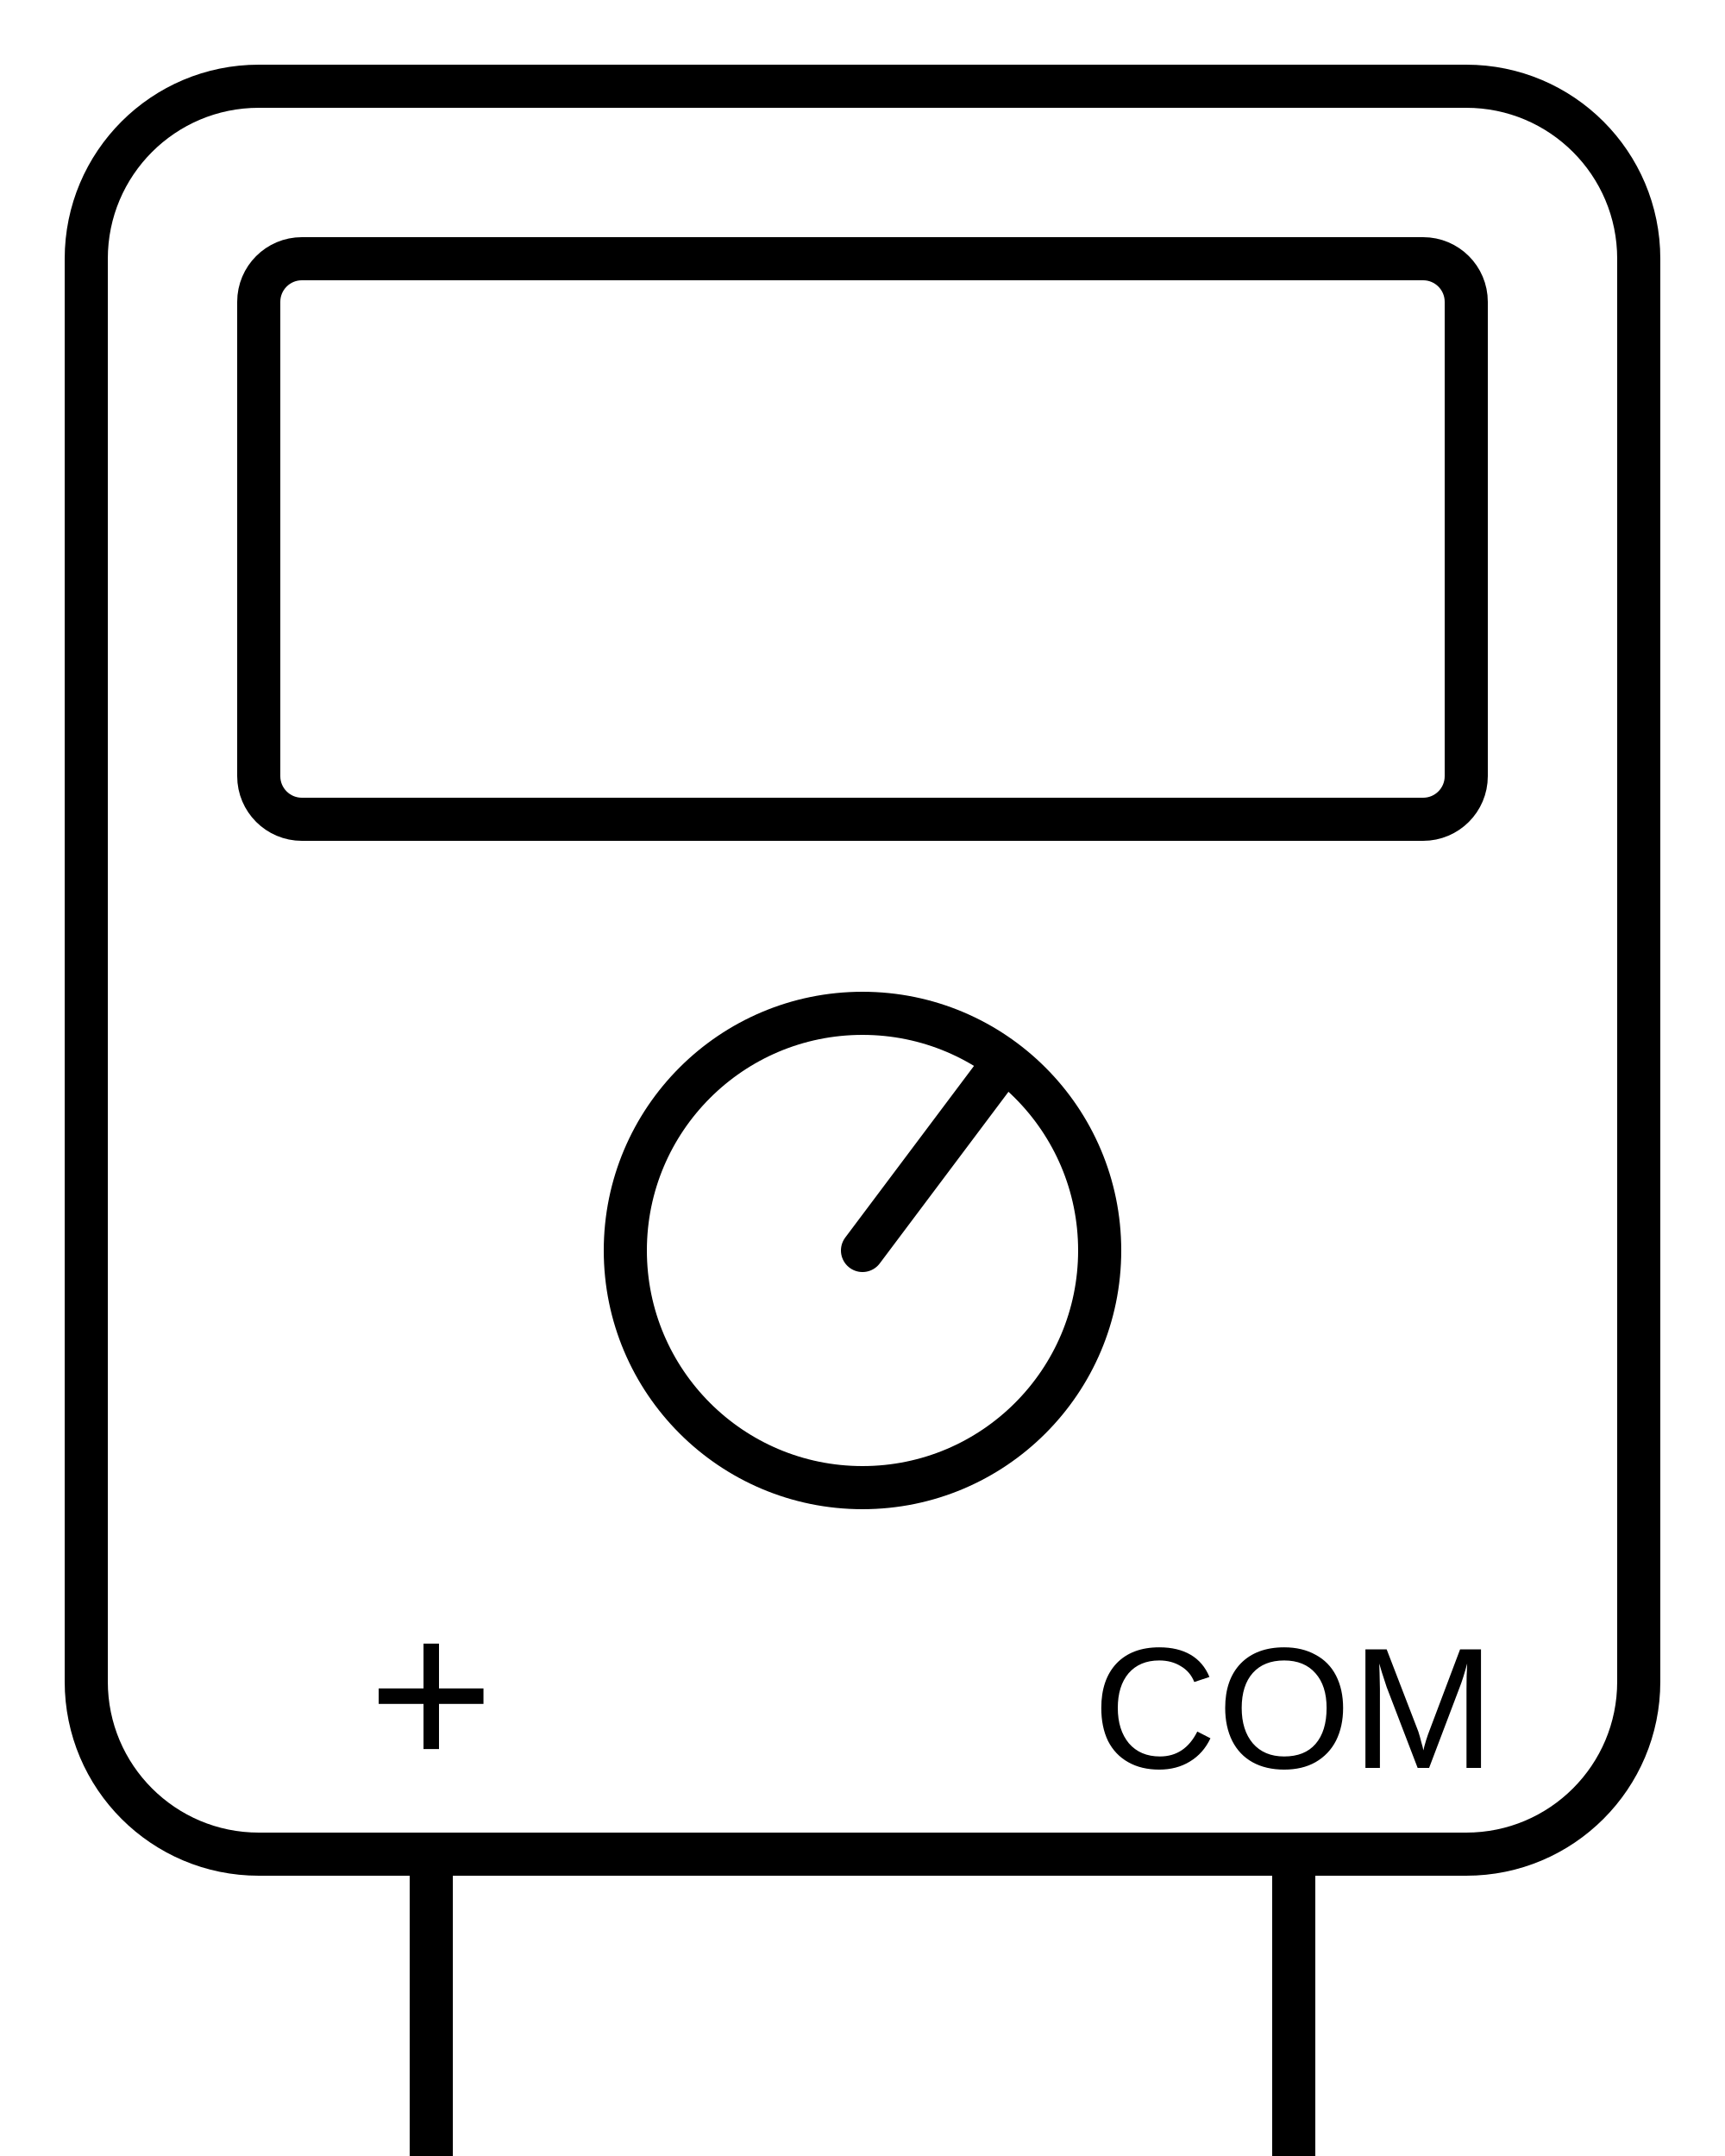
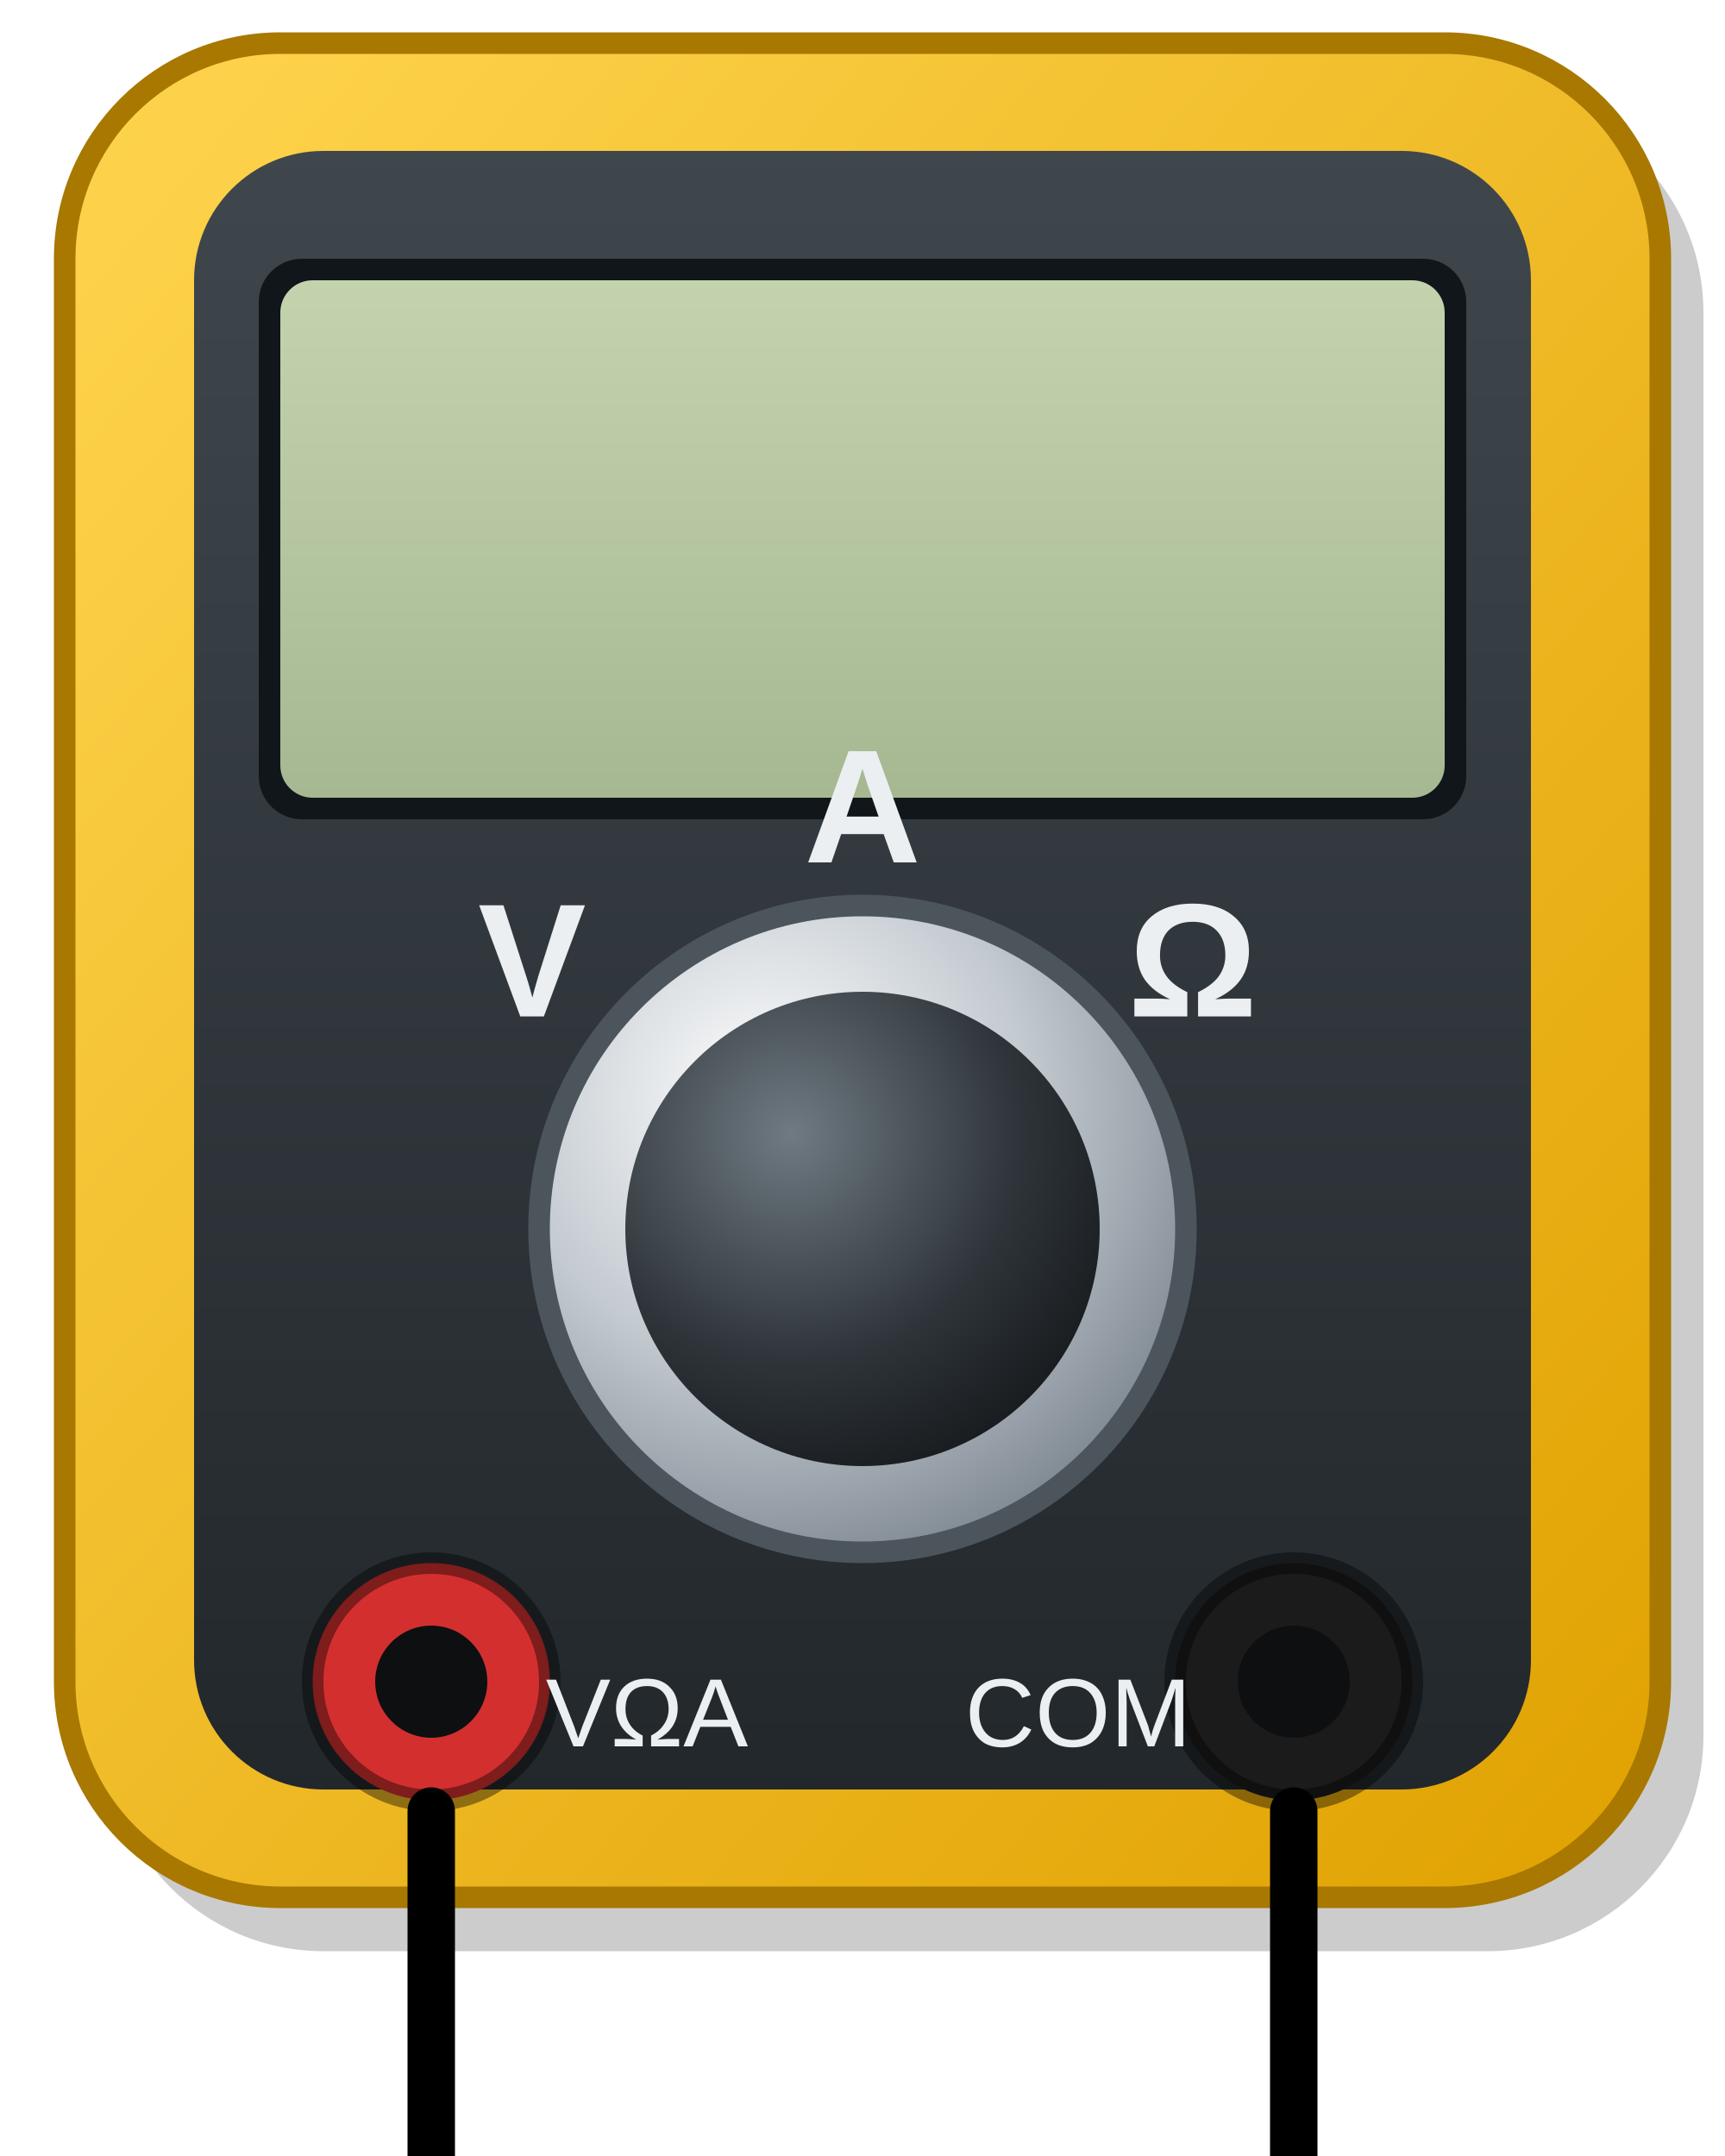
- <svg xmlns="http://www.w3.org/2000/svg" width="80" height="100" viewBox="0 0 80 100" fill="none" stroke="currentColor" stroke-width="2" stroke-linecap="round" stroke-linejoin="round">
-   <rect x="4" y="4" width="72" height="82" rx="8" />
-   <rect x="12" y="12" width="56" height="26" rx="2" />
-   <circle cx="40" cy="58" r="11" />
-   <path d="M40 58L46 50" />
-   <path d="M20 86V100M60 86V100" />
-   <text x="20" y="82" font-size="10" text-anchor="middle" fill="currentColor" stroke="none" font-family="Segoe UI, Arial, sans-serif">+</text>
-   <text x="60" y="82" font-size="8" text-anchor="middle" fill="currentColor" stroke="none" font-family="Segoe UI, Arial, sans-serif">COM</text>
+ <svg xmlns="http://www.w3.org/2000/svg" width="80" height="100" viewBox="0 0 80 100">
+   <defs>
+     <linearGradient id="giallo" x1="0" y1="0" x2="1" y2="1">
+       <stop offset="0" stop-color="#ffd54f" />
+       <stop offset="1" stop-color="#e0a100" />
+     </linearGradient>
+     <linearGradient id="grigio" x1="0" y1="0" x2="0" y2="1">
+       <stop offset="0" stop-color="#d6dade" />
+       <stop offset="1" stop-color="#9aa2a8" />
+     </linearGradient>
+     <linearGradient id="scuro" x1="0" y1="0" x2="0" y2="1">
+       <stop offset="0" stop-color="#3f474d" />
+       <stop offset="1" stop-color="#22272b" />
+     </linearGradient>
+     <radialGradient id="manopola" cx="0.35" cy="0.3" r="0.8">
+       <stop offset="0" stop-color="#6f7a82" />
+       <stop offset="0.6" stop-color="#2e3439" />
+       <stop offset="1" stop-color="#15181b" />
+     </radialGradient>
+     <radialGradient id="cromo" cx="0.35" cy="0.3" r="0.8">
+       <stop offset="0" stop-color="#ffffff" />
+       <stop offset="0.5" stop-color="#c3cad0" />
+       <stop offset="1" stop-color="#76808a" />
+     </radialGradient>
+     <linearGradient id="lcd" x1="0" y1="0" x2="0" y2="1">
+       <stop offset="0" stop-color="#c3d3ae" />
+       <stop offset="1" stop-color="#a6b892" />
+     </linearGradient>
+   </defs>
+   <rect x="5" y="4.5" width="74" height="86" rx="10" fill="#000" opacity="0.2" />
+   <rect x="3" y="2" width="74" height="86" rx="10" fill="url(#giallo)" stroke="#a87800" />
+   <rect x="9" y="7" width="62" height="76" rx="6" fill="url(#scuro)" />
+   <rect x="12" y="12" width="56" height="26" rx="2" fill="#11161a" />
+   <rect x="13" y="13" width="54" height="24" rx="1.5" fill="url(#lcd)" />
+   <circle cx="40" cy="57" r="15" fill="url(#cromo)" stroke="#4c555c" />
+   <circle cx="40" cy="57" r="11" fill="url(#manopola)" />
+   <text x="24.679" y="47.144" font-size="7.5" text-anchor="middle" fill="#eceff1" font-family="Segoe UI, Arial, sans-serif" font-weight="bold">V</text>
+   <text x="40" y="40" font-size="7.5" text-anchor="middle" fill="#eceff1" font-family="Segoe UI, Arial, sans-serif" font-weight="bold">A</text>
+   <text x="55.321" y="47.144" font-size="7.5" text-anchor="middle" fill="#eceff1" font-family="Segoe UI, Arial, sans-serif" font-weight="bold">Ω</text>
+   <circle cx="20" cy="78" r="5.5" fill="#d32f2f" stroke="#000" stroke-opacity="0.4" />
+   <circle cx="20" cy="78" r="2.6" fill="#0d0f11" />
+   <circle cx="60" cy="78" r="5.5" fill="#1b1b1b" stroke="#000" stroke-opacity="0.4" />
+   <circle cx="60" cy="78" r="2.6" fill="#0d0f11" />
+   <text x="30" y="81" font-size="4.5" text-anchor="middle" fill="#eceff1" font-family="Segoe UI, Arial, sans-serif">VΩA</text>
+   <text x="50" y="81" font-size="4.5" text-anchor="middle" fill="#eceff1" font-family="Segoe UI, Arial, sans-serif">COM</text>
+   <path d="M20 84V100" stroke="currentColor" stroke-width="2.2" stroke-linecap="round" />
+   <path d="M60 84V100" stroke="currentColor" stroke-width="2.2" stroke-linecap="round" />
</svg>
